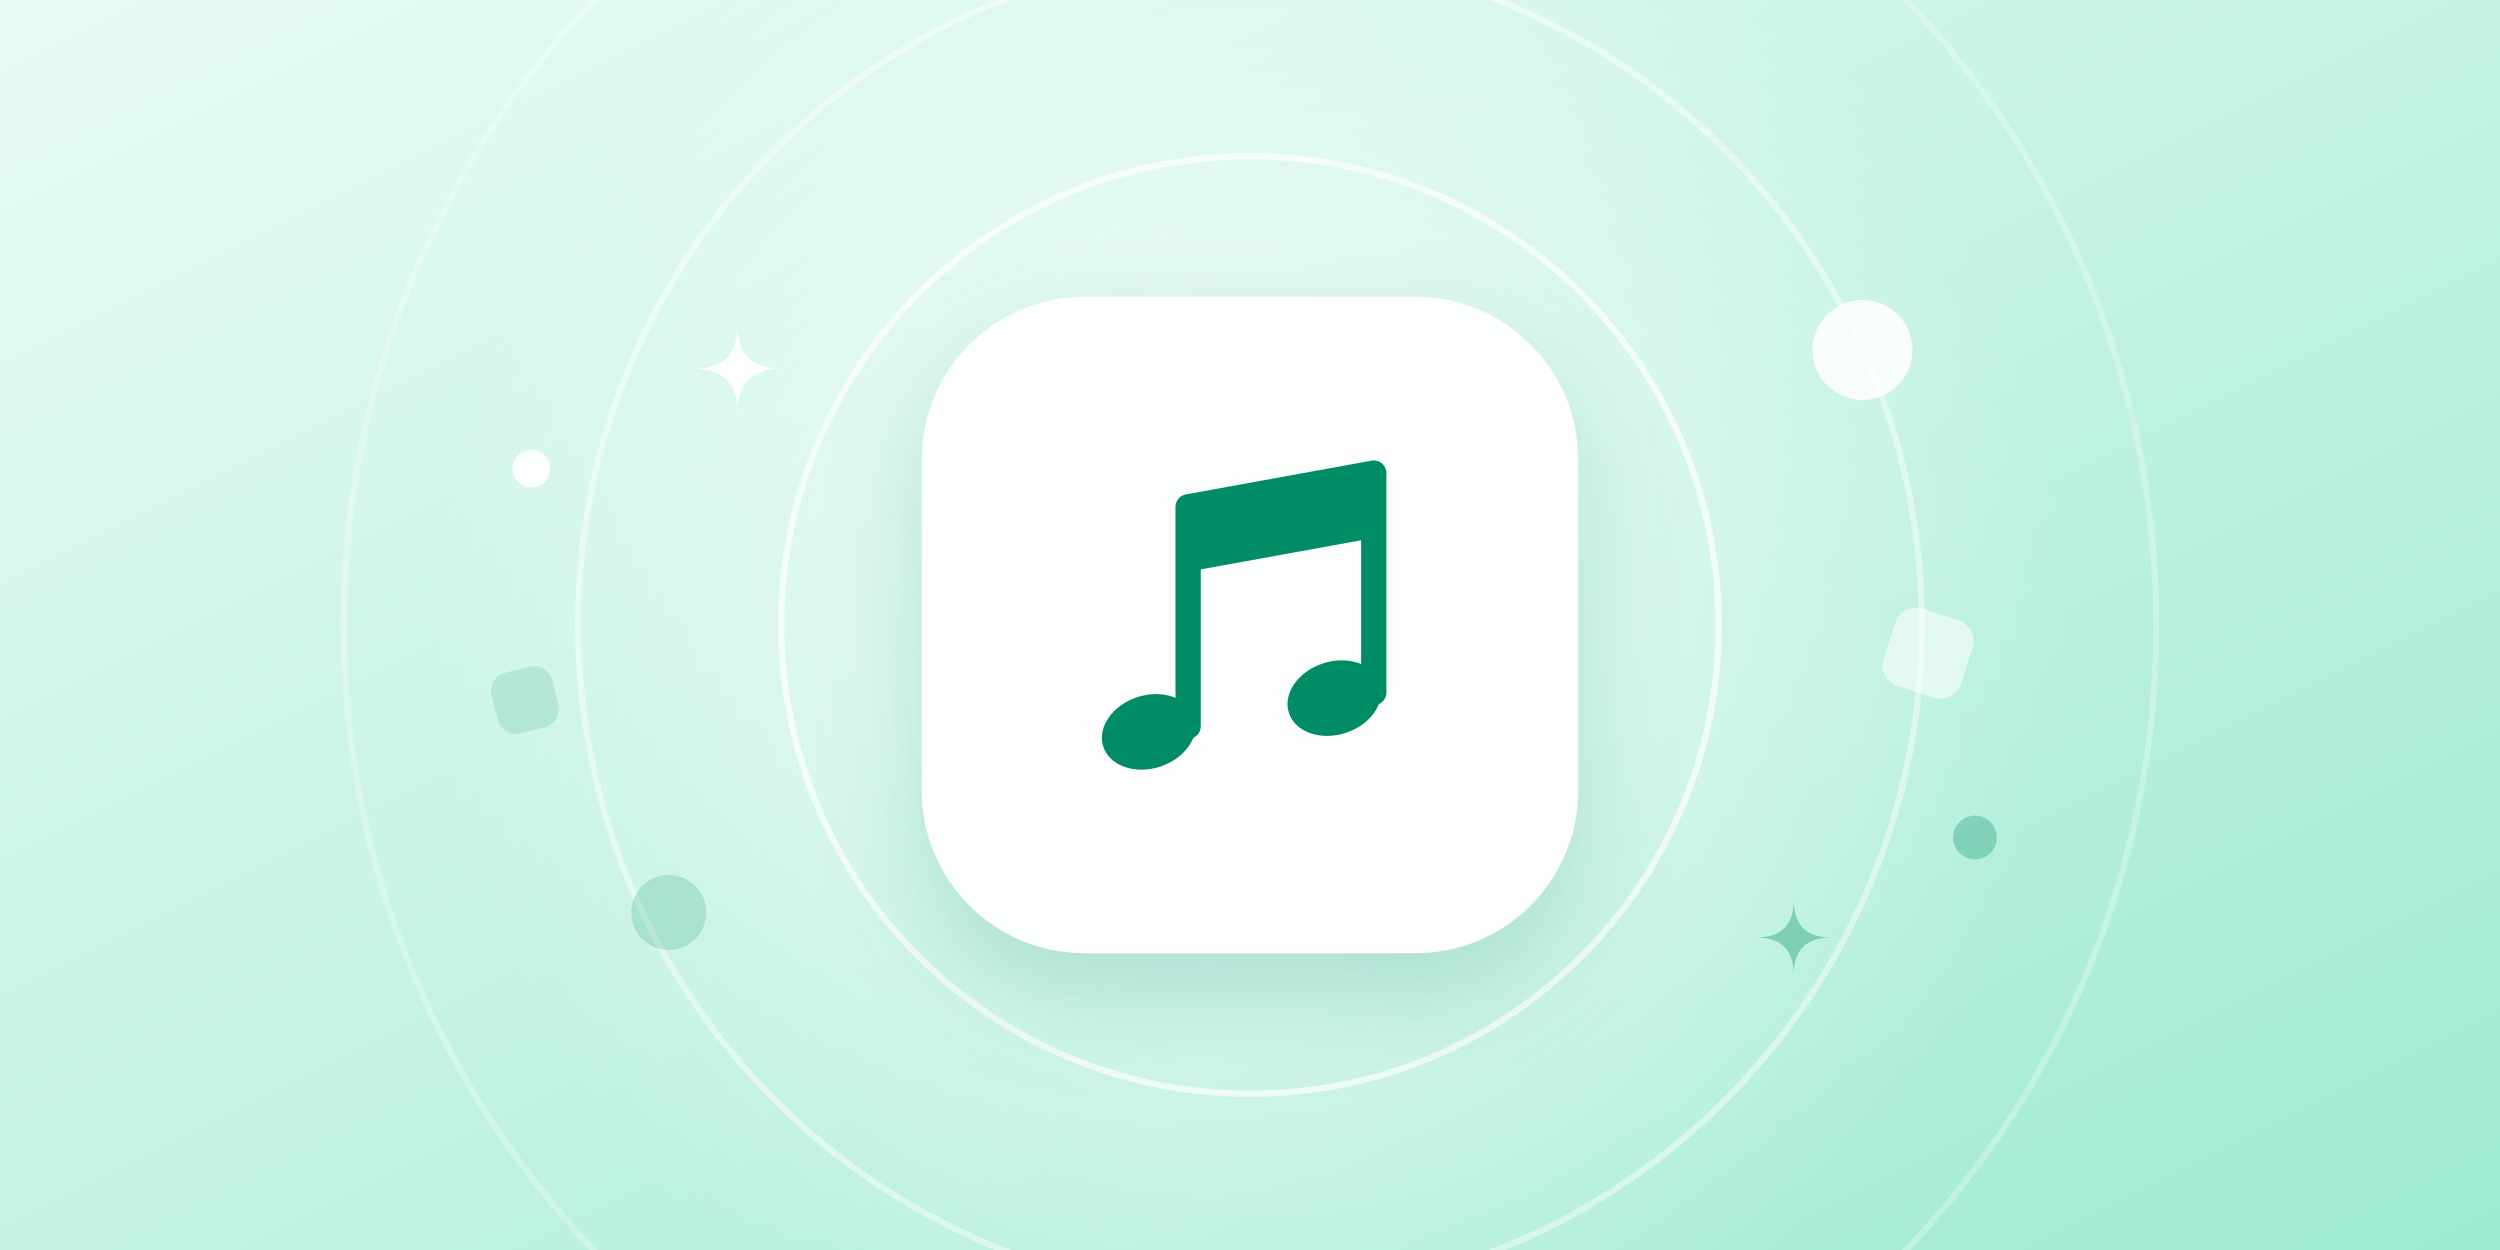
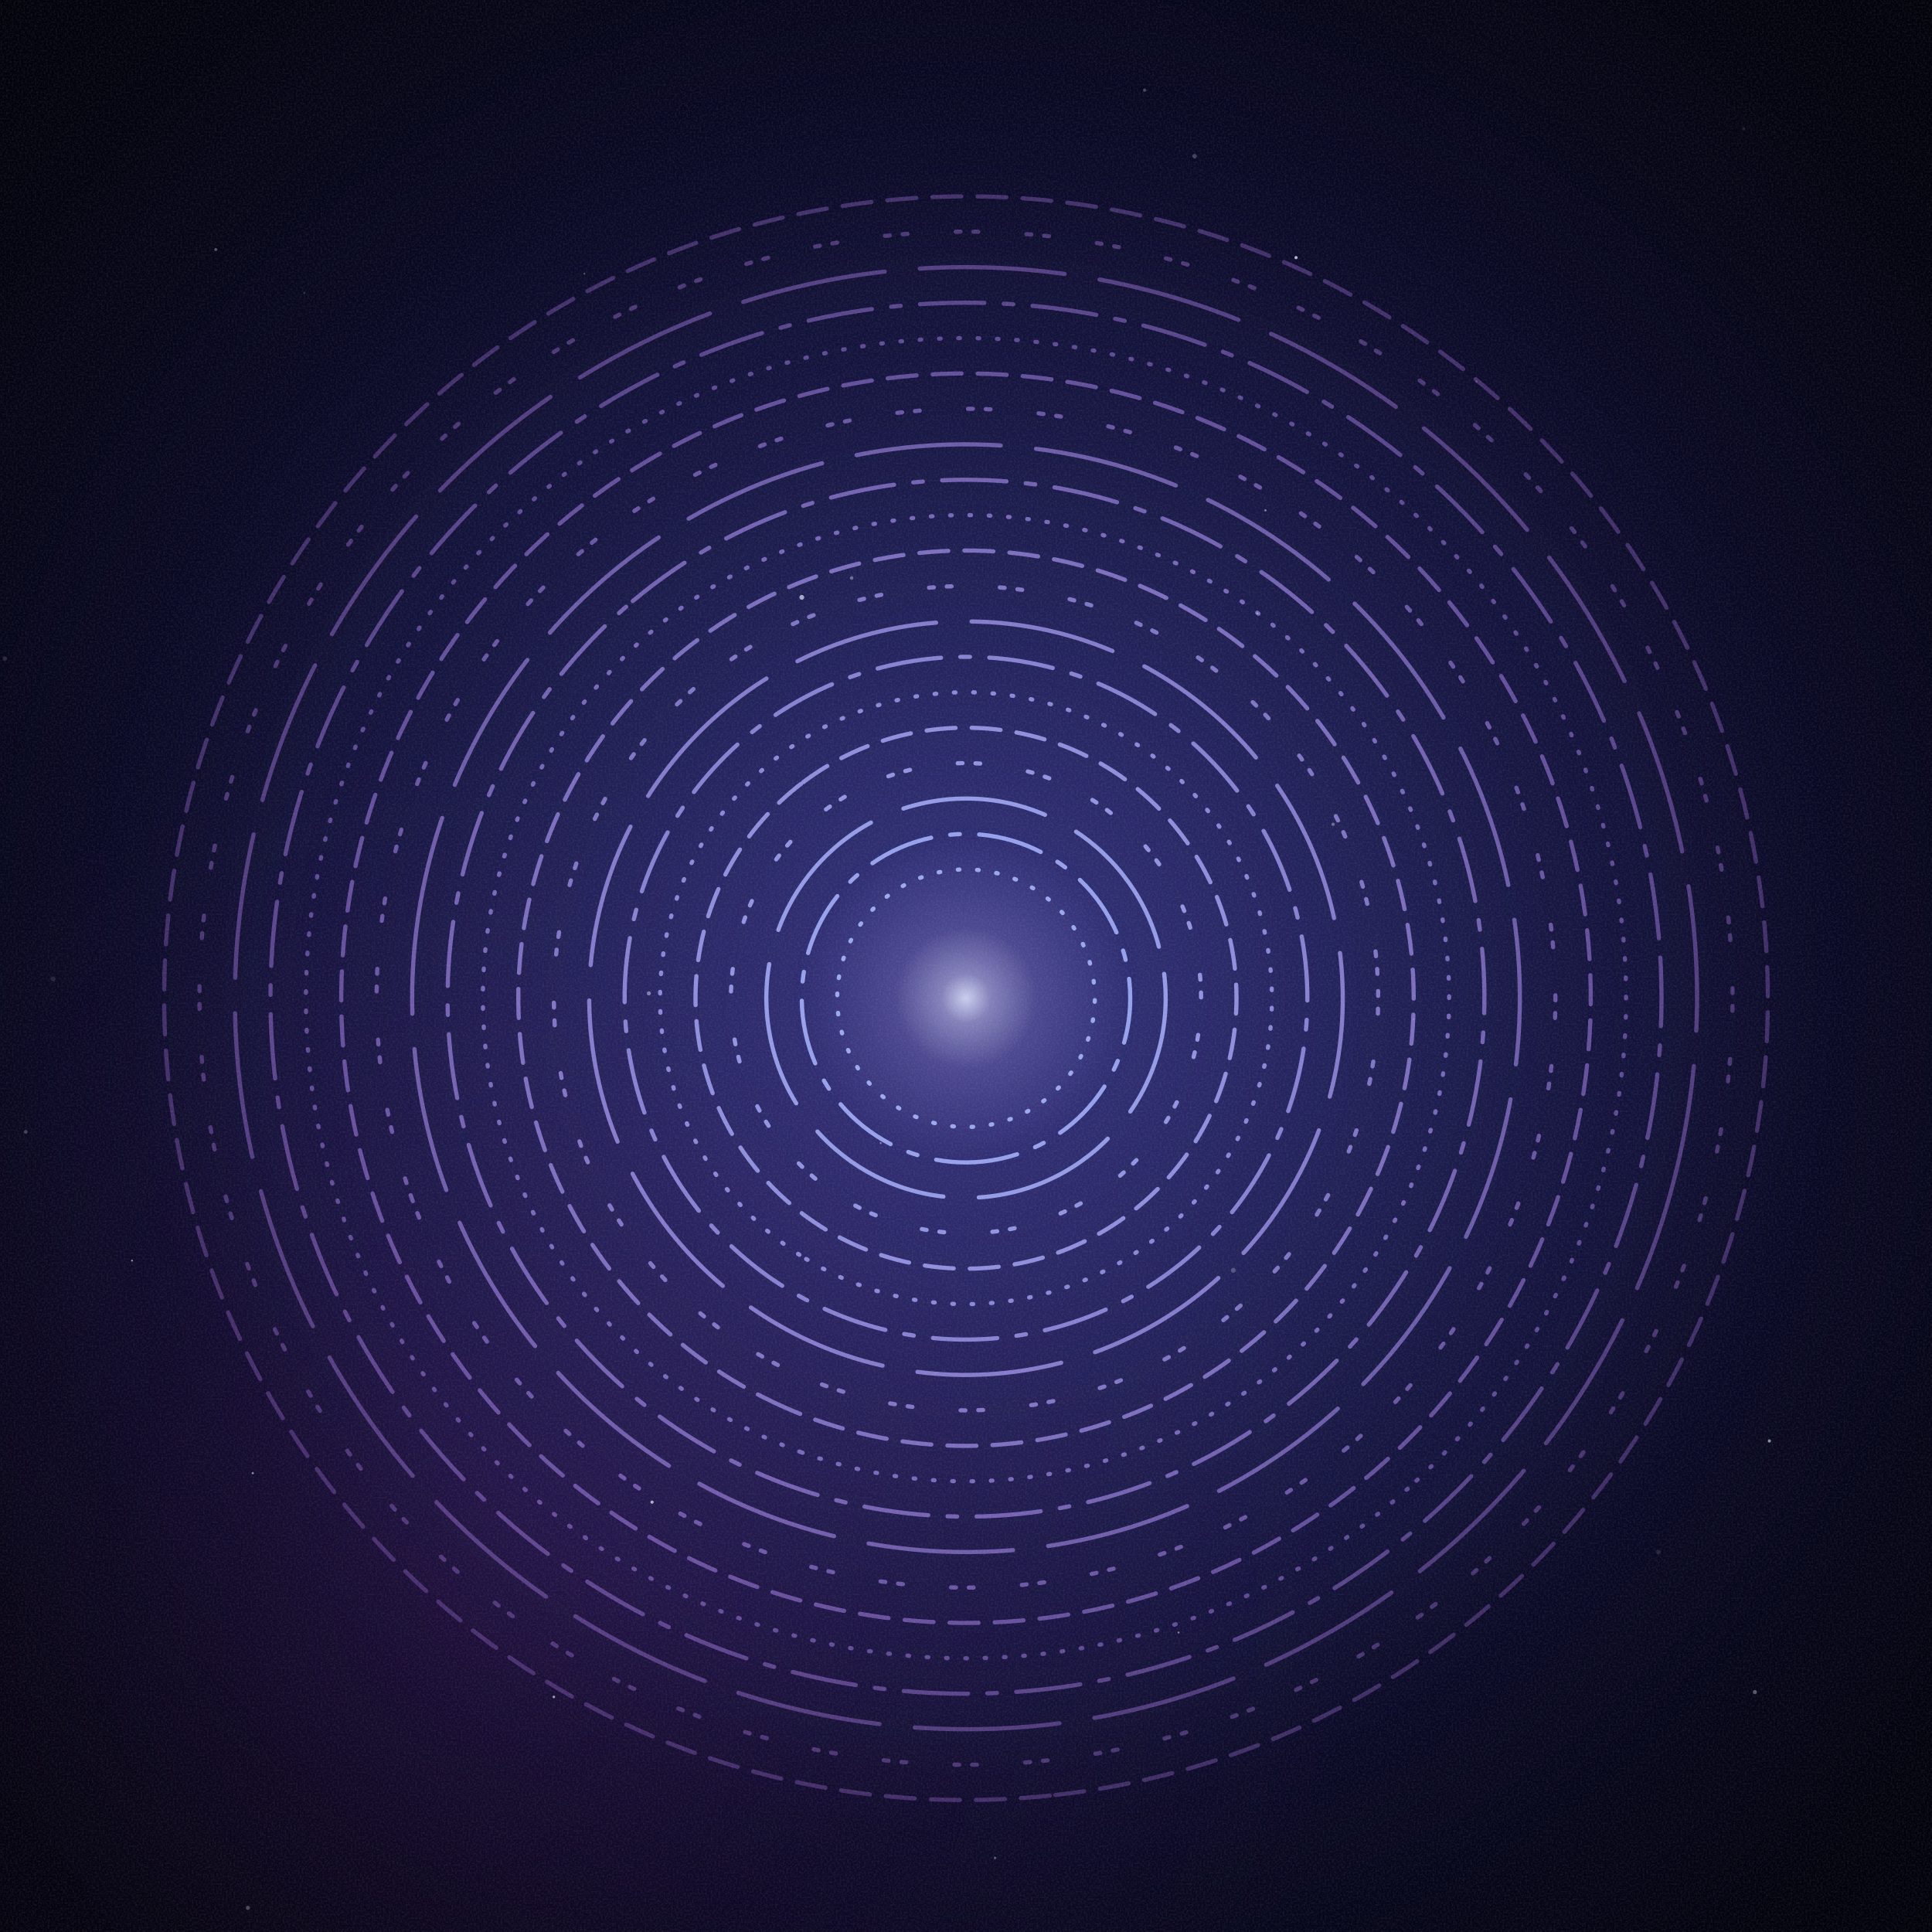
- <svg xmlns="http://www.w3.org/2000/svg" viewBox="0 0 800 400" width="800" height="400" role="img" aria-label="music illustration">
+ <svg xmlns="http://www.w3.org/2000/svg" viewBox="0 0 1200 1200" width="1200" height="1200">
  <defs>
-     <linearGradient id="bg" x1="0" y1="0" x2="1" y2="1">
-       <stop offset="0" stop-color="#e9fbf5" />
-       <stop offset="1" stop-color="#9fead2" />
-     </linearGradient>
-     <radialGradient id="glow" cx="0.5" cy="0.5" r="0.5">
-       <stop offset="0" stop-color="#ffffff" stop-opacity=".75" />
-       <stop offset="1" stop-color="#ffffff" stop-opacity="0" />
+     <radialGradient id="cmG0" gradientUnits="userSpaceOnUse" cx="600" cy="620" r="780">
+       <stop offset="0" stop-color="#24206B" stop-opacity="0.85" />
+       <stop offset="0.45" stop-color="#24206B" stop-opacity="0.357" />
+       <stop offset="1" stop-color="#24206B" stop-opacity="0" />
    </radialGradient>
-     <filter id="shadow" x="-30%" y="-30%" width="160%" height="170%">
-       <feDropShadow dx="0" dy="14" stdDeviation="16" flood-color="#008c65" flood-opacity=".22" />
+     <radialGradient id="cmG1" gradientUnits="userSpaceOnUse" cx="300" cy="1000" r="540">
+       <stop offset="0" stop-color="#3B1659" stop-opacity="0.45" />
+       <stop offset="0.45" stop-color="#3B1659" stop-opacity="0.189" />
+       <stop offset="1" stop-color="#3B1659" stop-opacity="0" />
+     </radialGradient>
+     <radialGradient id="cmV" gradientUnits="userSpaceOnUse" cx="600" cy="600" r="860">
+       <stop offset="0.5" stop-color="#000" stop-opacity="0" />
+       <stop offset="1" stop-color="#000" stop-opacity="0.6" />
+     </radialGradient>
+     <filter id="cmN" filterUnits="userSpaceOnUse" x="0" y="0" width="1200" height="1200" color-interpolation-filters="sRGB">
+       <feTurbulence type="fractalNoise" baseFrequency=".85" numOctaves="2" seed="205" stitchTiles="stitch" />
+       <feColorMatrix values="0 0 0 0 1 0 0 0 0 1 0 0 0 0 1 1.6 0 0 0 -.62" />
    </filter>
+     <radialGradient id="cmC" gradientUnits="userSpaceOnUse" cx="600" cy="620" r="520">
+       <stop offset="0" stop-color="#C4B5FD" stop-opacity="0.45" />
+       <stop offset="0.2" stop-color="#818CF8" stop-opacity="0.18" />
+       <stop offset="1" stop-color="#818CF8" stop-opacity="0" />
+     </radialGradient>
+     <radialGradient id="cmO" cx="0.5" cy="0.5" r="0.5">
+       <stop offset="0" stop-color="#E0E7FF" stop-opacity="0.8" />
+       <stop offset="0.35" stop-color="#E0E7FF" stop-opacity="0.28" />
+       <stop offset="1" stop-color="#E0E7FF" stop-opacity="0" />
+     </radialGradient>
  </defs>
-   <rect width="800" height="400" fill="url(#bg)" />
-   <circle cx="400" cy="200" r="260" fill="url(#glow)" />
-   <g fill="none" stroke="#ffffff">
-     <circle cx="400" cy="200" r="150" stroke-opacity=".7" stroke-width="2" />
-     <circle cx="400" cy="200" r="215" stroke-opacity=".45" stroke-width="2" />
-     <circle cx="400" cy="200" r="290" stroke-opacity=".28" stroke-width="2" />
+   <rect width="1200" height="1200" fill="#05051A" />
+   <rect width="1200" height="1200" fill="url(#cmG0)" />
+   <rect width="1200" height="1200" fill="url(#cmG1)" />
+   <circle cx="600" cy="620" r="520" fill="url(#cmC)" />
+   <g transform="translate(600 620)" fill="none" stroke-width="2.6" stroke-linecap="round">
+     <circle r="80" transform="rotate(189)" stroke="#a5b4fc" stroke-opacity="0.9" stroke-dasharray="1 11" />
+     <circle r="102" transform="rotate(78)" stroke="#a6b1fc" stroke-opacity="0.87" stroke-dasharray="40 12 6 12" />
+     <circle r="124" transform="rotate(353)" stroke="#a8affc" stroke-opacity="0.84" stroke-dasharray="90 22" />
+     <circle r="146" transform="rotate(9)" stroke="#a9acfc" stroke-opacity="0.81" stroke-dasharray="3 8 3 30" />
+     <circle r="168" transform="rotate(233)" stroke="#abaafc" stroke-opacity="0.78" stroke-dasharray="18 10" />
+     <circle r="190" transform="rotate(123)" stroke="#aca7fc" stroke-opacity="0.75" stroke-dasharray="1 11" />
+     <circle r="212" transform="rotate(28)" stroke="#aea5fc" stroke-opacity="0.72" stroke-dasharray="40 12 6 12" />
+     <circle r="234" transform="rotate(216)" stroke="#afa2fc" stroke-opacity="0.69" stroke-dasharray="90 22" />
+     <circle r="256" transform="rotate(359)" stroke="#b0a0fc" stroke-opacity="0.66" stroke-dasharray="3 8 3 30" />
+     <circle r="278" transform="rotate(114)" stroke="#b29dfc" stroke-opacity="0.63" stroke-dasharray="18 10" />
+     <circle r="300" transform="rotate(110)" stroke="#b39bfc" stroke-opacity="0.6" stroke-dasharray="1 11" />
+     <circle r="322" transform="rotate(230)" stroke="#b598fc" stroke-opacity="0.57" stroke-dasharray="40 12 6 12" />
+     <circle r="344" transform="rotate(184)" stroke="#b696fc" stroke-opacity="0.54" stroke-dasharray="90 22" />
+     <circle r="366" transform="rotate(160)" stroke="#b793fc" stroke-opacity="0.51" stroke-dasharray="3 8 3 30" />
+     <circle r="388" transform="rotate(238)" stroke="#b991fc" stroke-opacity="0.48" stroke-dasharray="18 10" />
+     <circle r="410" transform="rotate(48)" stroke="#ba8efc" stroke-opacity="0.45" stroke-dasharray="1 11" />
+     <circle r="432" transform="rotate(357)" stroke="#bc8cfc" stroke-opacity="0.42" stroke-dasharray="40 12 6 12" />
+     <circle r="454" transform="rotate(12)" stroke="#bd89fc" stroke-opacity="0.39" stroke-dasharray="90 22" />
+     <circle r="476" transform="rotate(68)" stroke="#bf87fc" stroke-opacity="0.36" stroke-dasharray="3 8 3 30" />
+     <circle r="498" transform="rotate(84)" stroke="#c084fc" stroke-opacity="0.33" stroke-dasharray="18 10" />
  </g>
-   <circle cx="214" cy="292" r="12" fill="#008c65" fill-opacity=".18" />
-   <circle cx="596" cy="112" r="16" fill="#ffffff" fill-opacity=".85" />
-   <circle cx="632" cy="268" r="7" fill="#008c65" fill-opacity=".3" />
-   <circle cx="170" cy="150" r="6" fill="#ffffff" fill-opacity=".9" />
-   <rect x="604" y="196" width="26" height="26" rx="7" transform="rotate(18 617 209)" fill="#ffffff" fill-opacity=".55" />
-   <rect x="158" y="214" width="20" height="20" rx="6" transform="rotate(-14 168 224)" fill="#008c65" fill-opacity=".14" />
-   <path d="M236 104 Q236 118 250 118 Q236 118 236 132 Q236 118 222 118 Q236 118 236 104 Z" fill="#ffffff" fill-opacity="0.95" />
-   <path d="M574 288 Q574 300 586 300 Q574 300 574 312 Q574 300 562 300 Q574 300 574 288 Z" fill="#008c65" fill-opacity="0.35" />
-   <rect x="295" y="95" width="210" height="210" rx="52" fill="#ffffff" fill-opacity=".94" filter="url(#shadow)" />
-   <g transform="translate(310 110) scale(0.9)">
-     <path d="M78 136 V58 L144 46 V124" fill="none" stroke="#008c65" stroke-width="9" stroke-linecap="round" stroke-linejoin="round" />
-     <path d="M78 58 L144 46 L144 66 L78 78 Z" fill="#008c65" stroke="#008c65" stroke-width="6" stroke-linecap="round" stroke-linejoin="round" />
-     <ellipse cx="64" cy="138" rx="17" ry="13" transform="rotate(-18 64 138)" fill="#008c65" />
-     <ellipse cx="130" cy="126" rx="17" ry="13" transform="rotate(-18 130 126)" fill="#008c65" />
+   <circle cx="600" cy="620" r="44" fill="url(#cmO)" />
+   <g fill="#E0E7FF">
+     <circle cx="498" cy="371" r="1.5" opacity="0.69" />
+     <circle cx="33" cy="608" r="1.5" opacity="0.15" />
+     <circle cx="732" cy="1014" r="0.6" opacity="0.54" />
+     <circle cx="781" cy="381" r="0.6" opacity="0.46" />
+     <circle cx="618" cy="1154" r="0.8" opacity="0.43" />
+     <circle cx="363" cy="170" r="0.6" opacity="0.35" />
+     <circle cx="3" cy="409" r="1.4" opacity="0.2" />
+     <circle cx="1090" cy="1051" r="1.3" opacity="0.53" />
+     <circle cx="1099" cy="895" r="1" opacity="0.76" />
+     <circle cx="547" cy="710" r="0.6" opacity="0.48" />
+     <circle cx="742" cy="97" r="1.4" opacity="0.29" />
+     <circle cx="154" cy="1185" r="1.3" opacity="0.5" />
+     <circle cx="344" cy="1054" r="0.8" opacity="0.75" />
+     <circle cx="786" cy="317" r="0.7" opacity="0.5" />
+     <circle cx="82" cy="783" r="0.6" opacity="0.72" />
+     <circle cx="403" cy="617" r="1.3" opacity="0.45" />
+     <circle cx="878" cy="633" r="0.6" opacity="0.2" />
+     <circle cx="16" cy="703" r="1.2" opacity="0.31" />
+     <circle cx="711" cy="56" r="1" opacity="0.34" />
+     <circle cx="157" cy="915" r="0.7" opacity="0.7" />
+     <circle cx="1083" cy="80" r="1" opacity="0.17" />
+     <circle cx="917" cy="237" r="0.7" opacity="0.2" />
+     <circle cx="529" cy="359" r="1.1" opacity="0.39" />
+     <circle cx="766" cy="789" r="1.5" opacity="0.26" />
+     <circle cx="189" cy="182" r="0.6" opacity="0.3" />
+     <circle cx="405" cy="933" r="1" opacity="0.74" />
+     <circle cx="134" cy="155" r="0.9" opacity="0.52" />
+     <circle cx="805" cy="160" r="1" opacity="0.83" />
+     <circle cx="1030" cy="964" r="1.4" opacity="0.16" />
+     <circle cx="828" cy="512" r="1" opacity="0.39" />
  </g>
+   <rect width="1200" height="1200" fill="url(#cmV)" />
+   <rect width="1200" height="1200" filter="url(#cmN)" opacity="0.1" />
</svg>
